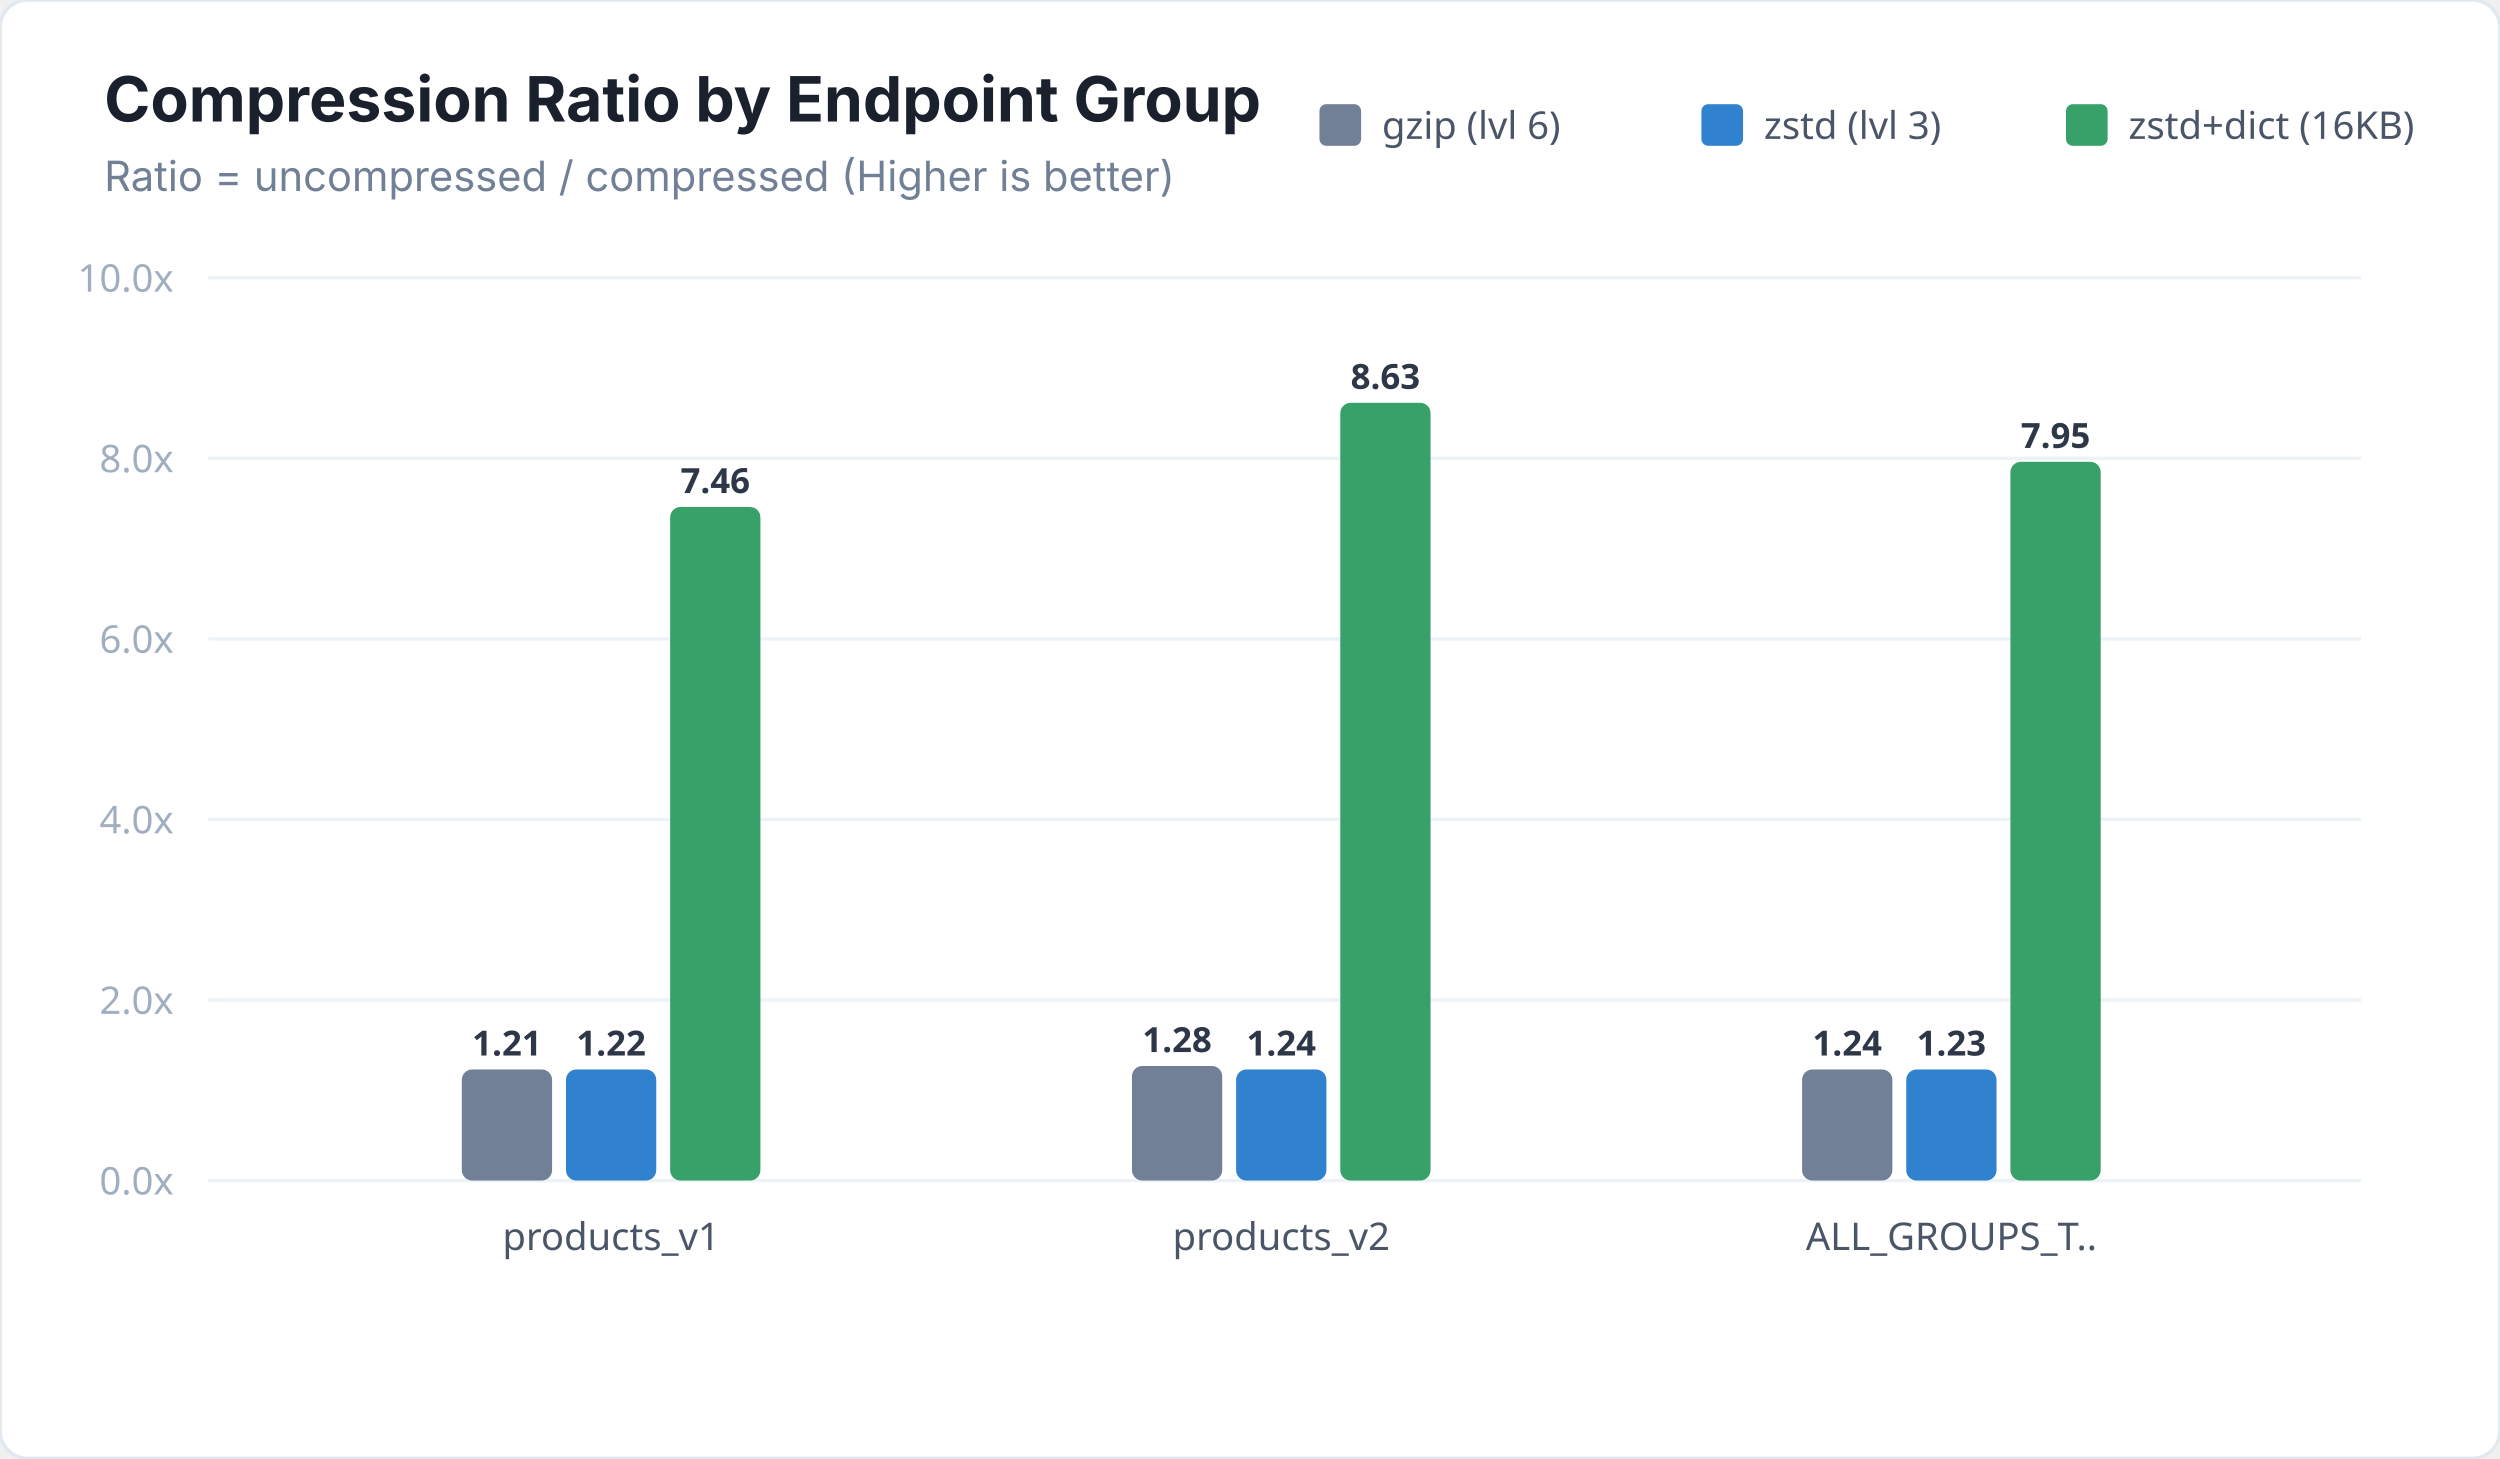
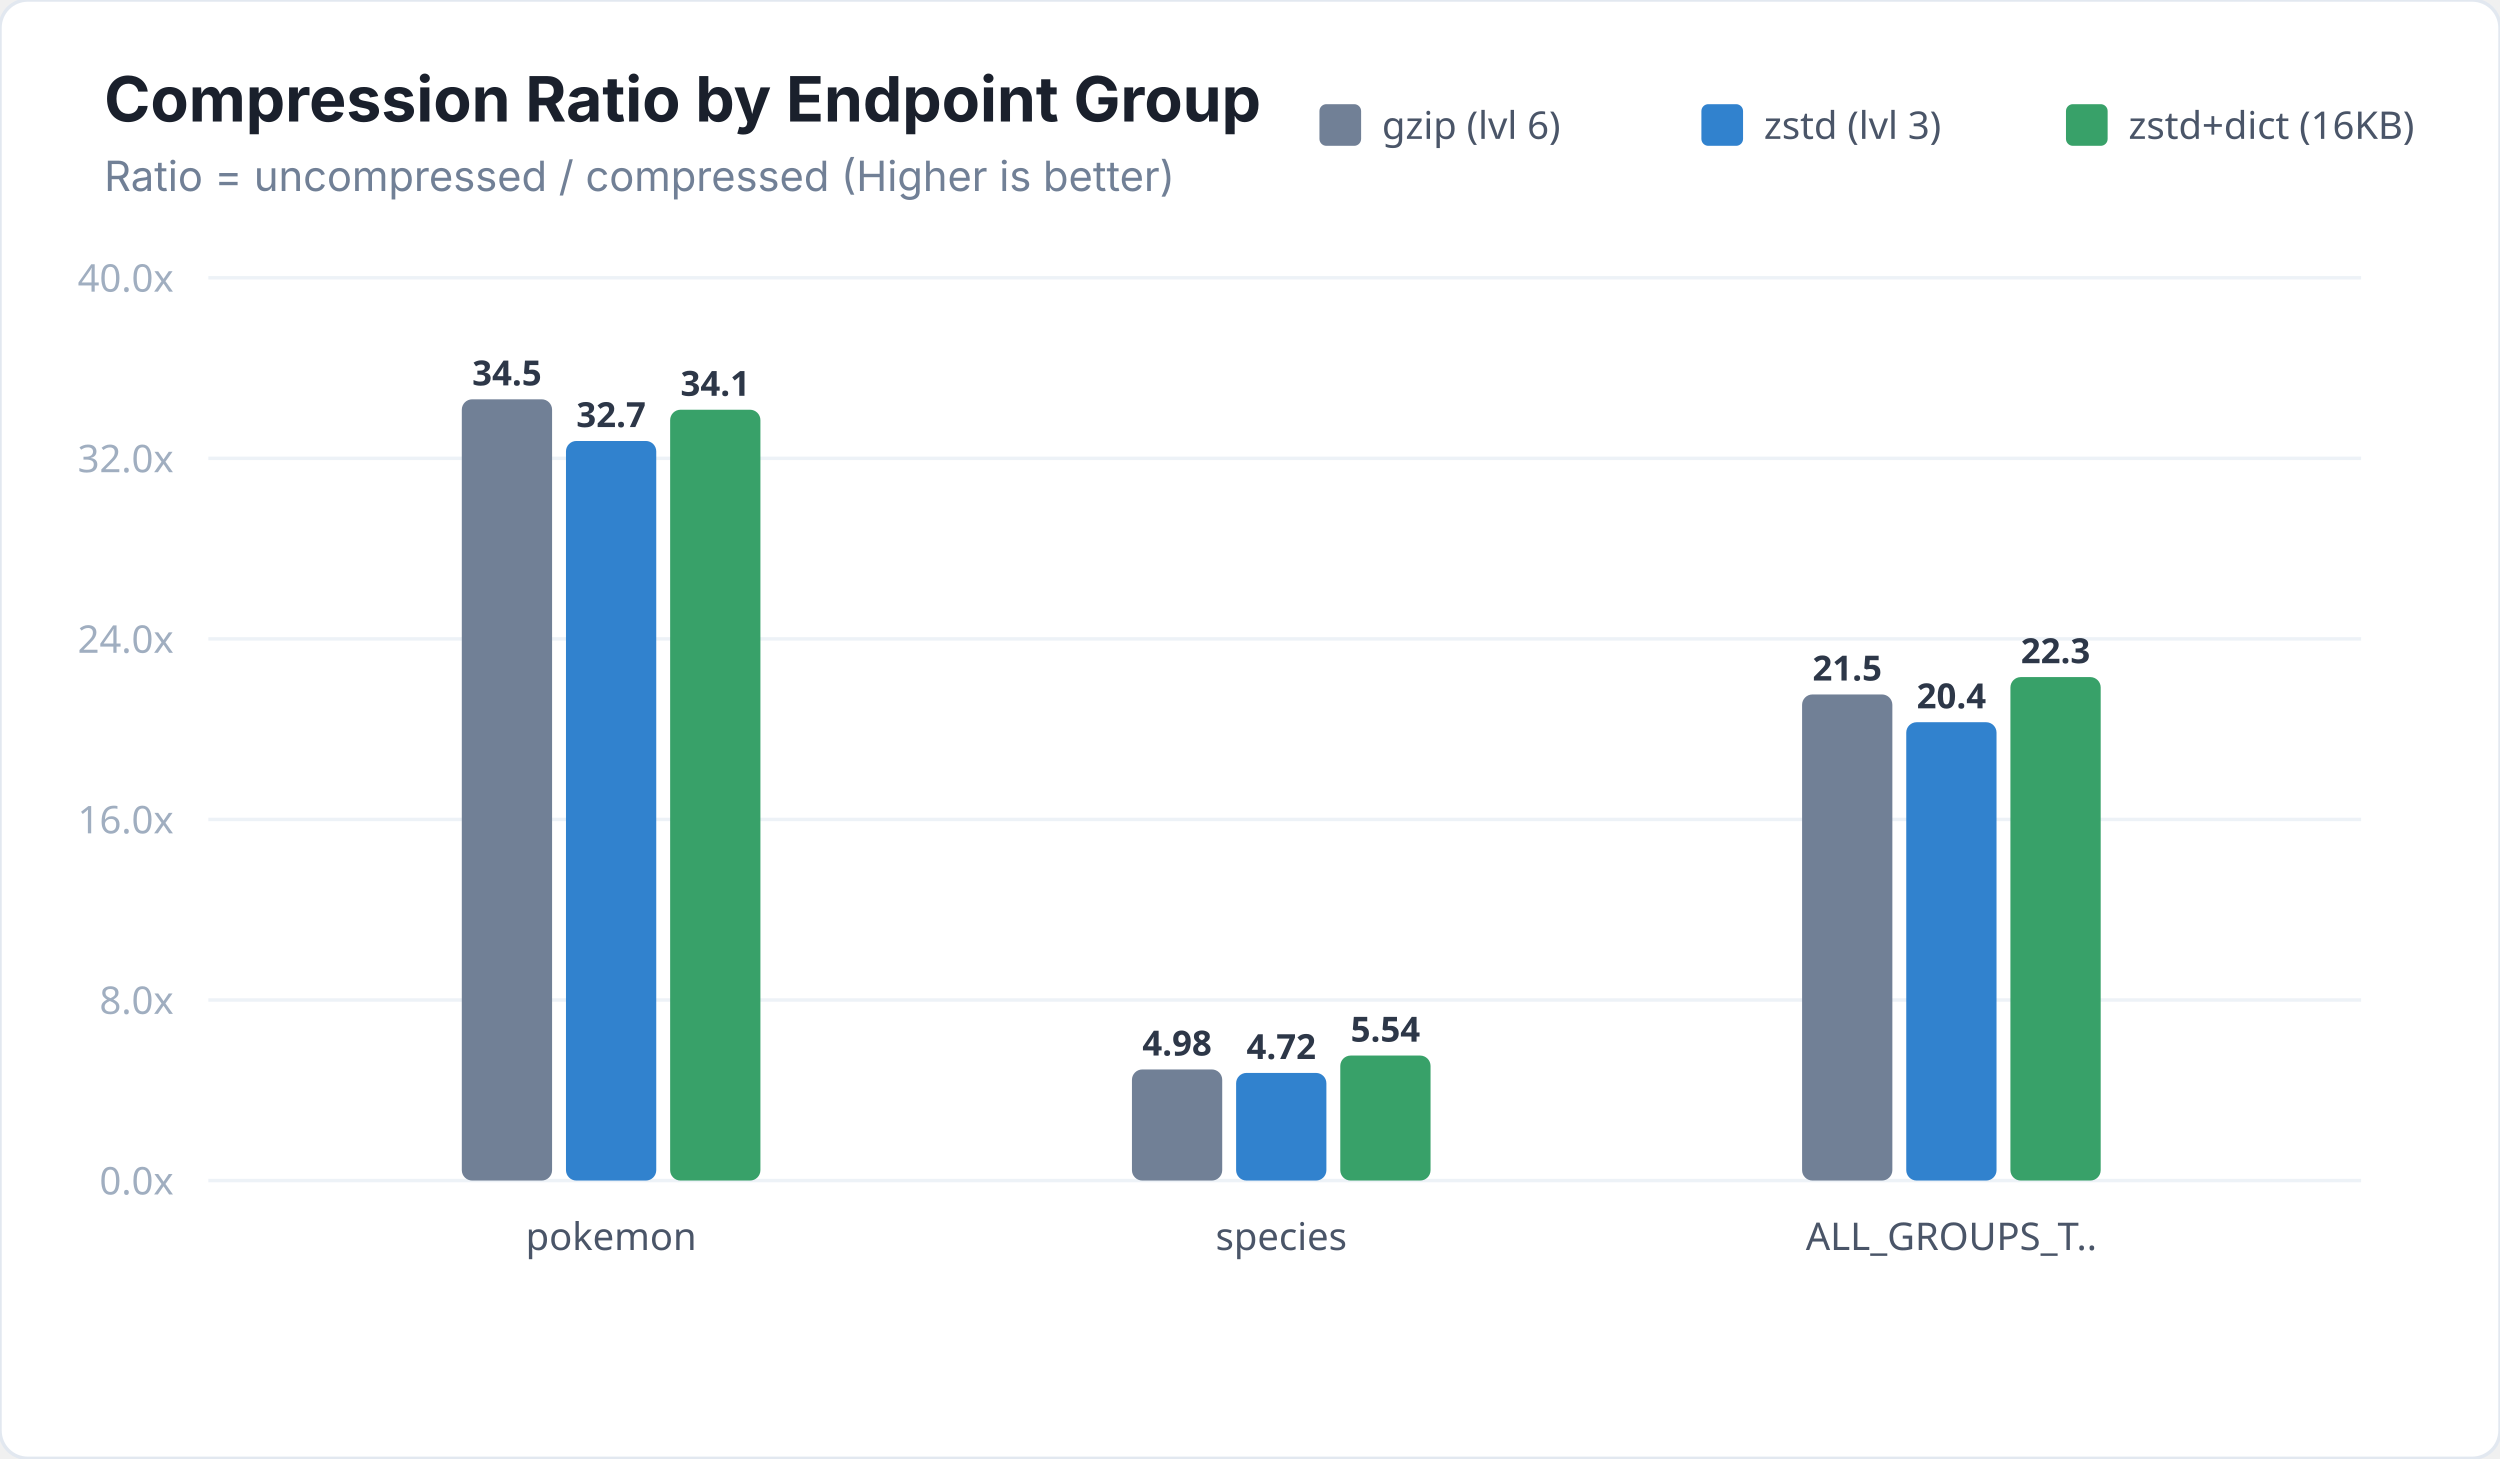
<svg xmlns="http://www.w3.org/2000/svg" width="720" height="420" viewBox="0 0 720 420">
  <rect width="100%" height="100%" fill="#ffffff" rx="8" />
  <rect width="100%" height="100%" fill="none" stroke="#e2e8f0" stroke-width="1" rx="8" />
  <text x="30" y="35" font-family="system-ui, -apple-system, sans-serif" font-size="18" font-weight="bold" fill="#1a202c">Compression Ratio by Endpoint Group</text>
  <text x="30" y="55" font-family="system-ui, -apple-system, sans-serif" font-size="12" fill="#718096">Ratio = uncompressed / compressed (Higher is better)</text>
  <rect x="380" y="30" width="12" height="12" rx="2" fill="#718096" />
  <text x="398" y="40" font-family="system-ui, sans-serif" font-size="11" fill="#4a5568">gzip (lvl 6)</text>
  <rect x="490" y="30" width="12" height="12" rx="2" fill="#3182ce" />
  <text x="508" y="40" font-family="system-ui, sans-serif" font-size="11" fill="#4a5568">zstd (lvl 3)</text>
  <rect x="595" y="30" width="12" height="12" rx="2" fill="#38a169" />
  <text x="613" y="40" font-family="system-ui, sans-serif" font-size="11" fill="#4a5568">zstd+dict (16KB)</text>
  <line x1="60" y1="340" x2="680" y2="340" stroke="#edf2f7" stroke-width="1" />
  <text x="50" y="344" font-family="system-ui, sans-serif" font-size="11" fill="#a0aec0" text-anchor="end">0.0x</text>
  <line x1="60" y1="288" x2="680" y2="288" stroke="#edf2f7" stroke-width="1" />
-   <text x="50" y="292" font-family="system-ui, sans-serif" font-size="11" fill="#a0aec0" text-anchor="end">2.0x</text>
+   <text x="50" y="292" font-family="system-ui, sans-serif" font-size="11" fill="#a0aec0" text-anchor="end">8.0x</text>
  <line x1="60" y1="236" x2="680" y2="236" stroke="#edf2f7" stroke-width="1" />
-   <text x="50" y="240" font-family="system-ui, sans-serif" font-size="11" fill="#a0aec0" text-anchor="end">4.0x</text>
+   <text x="50" y="240" font-family="system-ui, sans-serif" font-size="11" fill="#a0aec0" text-anchor="end">16.0x</text>
  <line x1="60" y1="184" x2="680" y2="184" stroke="#edf2f7" stroke-width="1" />
-   <text x="50" y="188" font-family="system-ui, sans-serif" font-size="11" fill="#a0aec0" text-anchor="end">6.0x</text>
+   <text x="50" y="188" font-family="system-ui, sans-serif" font-size="11" fill="#a0aec0" text-anchor="end">24.0x</text>
  <line x1="60" y1="132" x2="680" y2="132" stroke="#edf2f7" stroke-width="1" />
-   <text x="50" y="136" font-family="system-ui, sans-serif" font-size="11" fill="#a0aec0" text-anchor="end">8.0x</text>
+   <text x="50" y="136" font-family="system-ui, sans-serif" font-size="11" fill="#a0aec0" text-anchor="end">32.0x</text>
  <line x1="60" y1="80" x2="680" y2="80" stroke="#edf2f7" stroke-width="1" />
-   <text x="50" y="84" font-family="system-ui, sans-serif" font-size="11" fill="#a0aec0" text-anchor="end">10.0x</text>
-   <rect x="133" y="308" width="26" height="32" rx="3" fill="#718096" />
-   <text x="146" y="304" font-family="system-ui, sans-serif" font-size="10" font-weight="600" fill="#2d3748" text-anchor="middle">1.21</text>
-   <rect x="163" y="308" width="26" height="32" rx="3" fill="#3182ce" />
-   <text x="176" y="304" font-family="system-ui, sans-serif" font-size="10" font-weight="600" fill="#2d3748" text-anchor="middle">1.22</text>
-   <rect x="193" y="146" width="26" height="194" rx="3" fill="#38a169" />
-   <text x="206" y="142" font-family="system-ui, sans-serif" font-size="10" font-weight="600" fill="#2d3748" text-anchor="middle">7.46</text>
-   <text x="176" y="360" font-family="system-ui, sans-serif" font-size="11" font-weight="500" fill="#4a5568" text-anchor="middle">products_v1</text>
-   <rect x="326" y="307" width="26" height="33" rx="3" fill="#718096" />
-   <text x="339" y="303" font-family="system-ui, sans-serif" font-size="10" font-weight="600" fill="#2d3748" text-anchor="middle">1.28</text>
-   <rect x="356" y="308" width="26" height="32" rx="3" fill="#3182ce" />
-   <text x="369" y="304" font-family="system-ui, sans-serif" font-size="10" font-weight="600" fill="#2d3748" text-anchor="middle">1.24</text>
-   <rect x="386" y="116" width="26" height="224" rx="3" fill="#38a169" />
-   <text x="399" y="112" font-family="system-ui, sans-serif" font-size="10" font-weight="600" fill="#2d3748" text-anchor="middle">8.63</text>
-   <text x="369" y="360" font-family="system-ui, sans-serif" font-size="11" font-weight="500" fill="#4a5568" text-anchor="middle">products_v2</text>
-   <rect x="519" y="308" width="26" height="32" rx="3" fill="#718096" />
-   <text x="532" y="304" font-family="system-ui, sans-serif" font-size="10" font-weight="600" fill="#2d3748" text-anchor="middle">1.24</text>
-   <rect x="549" y="308" width="26" height="32" rx="3" fill="#3182ce" />
-   <text x="562" y="304" font-family="system-ui, sans-serif" font-size="10" font-weight="600" fill="#2d3748" text-anchor="middle">1.23</text>
-   <rect x="579" y="133" width="26" height="207" rx="3" fill="#38a169" />
-   <text x="592" y="129" font-family="system-ui, sans-serif" font-size="10" font-weight="600" fill="#2d3748" text-anchor="middle">7.95</text>
+   <text x="50" y="84" font-family="system-ui, sans-serif" font-size="11" fill="#a0aec0" text-anchor="end">40.0x</text>
+   <rect x="133" y="115" width="26" height="225" rx="3" fill="#718096" />
+   <text x="146" y="111" font-family="system-ui, sans-serif" font-size="10" font-weight="600" fill="#2d3748" text-anchor="middle">34.5</text>
+   <rect x="163" y="127" width="26" height="213" rx="3" fill="#3182ce" />
+   <text x="176" y="123" font-family="system-ui, sans-serif" font-size="10" font-weight="600" fill="#2d3748" text-anchor="middle">32.7</text>
+   <rect x="193" y="118" width="26" height="222" rx="3" fill="#38a169" />
+   <text x="206" y="114" font-family="system-ui, sans-serif" font-size="10" font-weight="600" fill="#2d3748" text-anchor="middle">34.1</text>
+   <text x="176" y="360" font-family="system-ui, sans-serif" font-size="11" font-weight="500" fill="#4a5568" text-anchor="middle">pokemon</text>
+   <rect x="326" y="308" width="26" height="32" rx="3" fill="#718096" />
+   <text x="339" y="304" font-family="system-ui, sans-serif" font-size="10" font-weight="600" fill="#2d3748" text-anchor="middle">4.98</text>
+   <rect x="356" y="309" width="26" height="31" rx="3" fill="#3182ce" />
+   <text x="369" y="305" font-family="system-ui, sans-serif" font-size="10" font-weight="600" fill="#2d3748" text-anchor="middle">4.72</text>
+   <rect x="386" y="304" width="26" height="36" rx="3" fill="#38a169" />
+   <text x="399" y="300" font-family="system-ui, sans-serif" font-size="10" font-weight="600" fill="#2d3748" text-anchor="middle">5.54</text>
+   <text x="369" y="360" font-family="system-ui, sans-serif" font-size="11" font-weight="500" fill="#4a5568" text-anchor="middle">species</text>
+   <rect x="519" y="200" width="26" height="140" rx="3" fill="#718096" />
+   <text x="532" y="196" font-family="system-ui, sans-serif" font-size="10" font-weight="600" fill="#2d3748" text-anchor="middle">21.5</text>
+   <rect x="549" y="208" width="26" height="132" rx="3" fill="#3182ce" />
+   <text x="562" y="204" font-family="system-ui, sans-serif" font-size="10" font-weight="600" fill="#2d3748" text-anchor="middle">20.4</text>
+   <rect x="579" y="195" width="26" height="145" rx="3" fill="#38a169" />
+   <text x="592" y="191" font-family="system-ui, sans-serif" font-size="10" font-weight="600" fill="#2d3748" text-anchor="middle">22.3</text>
  <text x="562" y="360" font-family="system-ui, sans-serif" font-size="11" font-weight="500" fill="#4a5568" text-anchor="middle">ALL_GROUPS_T..</text>
</svg>
